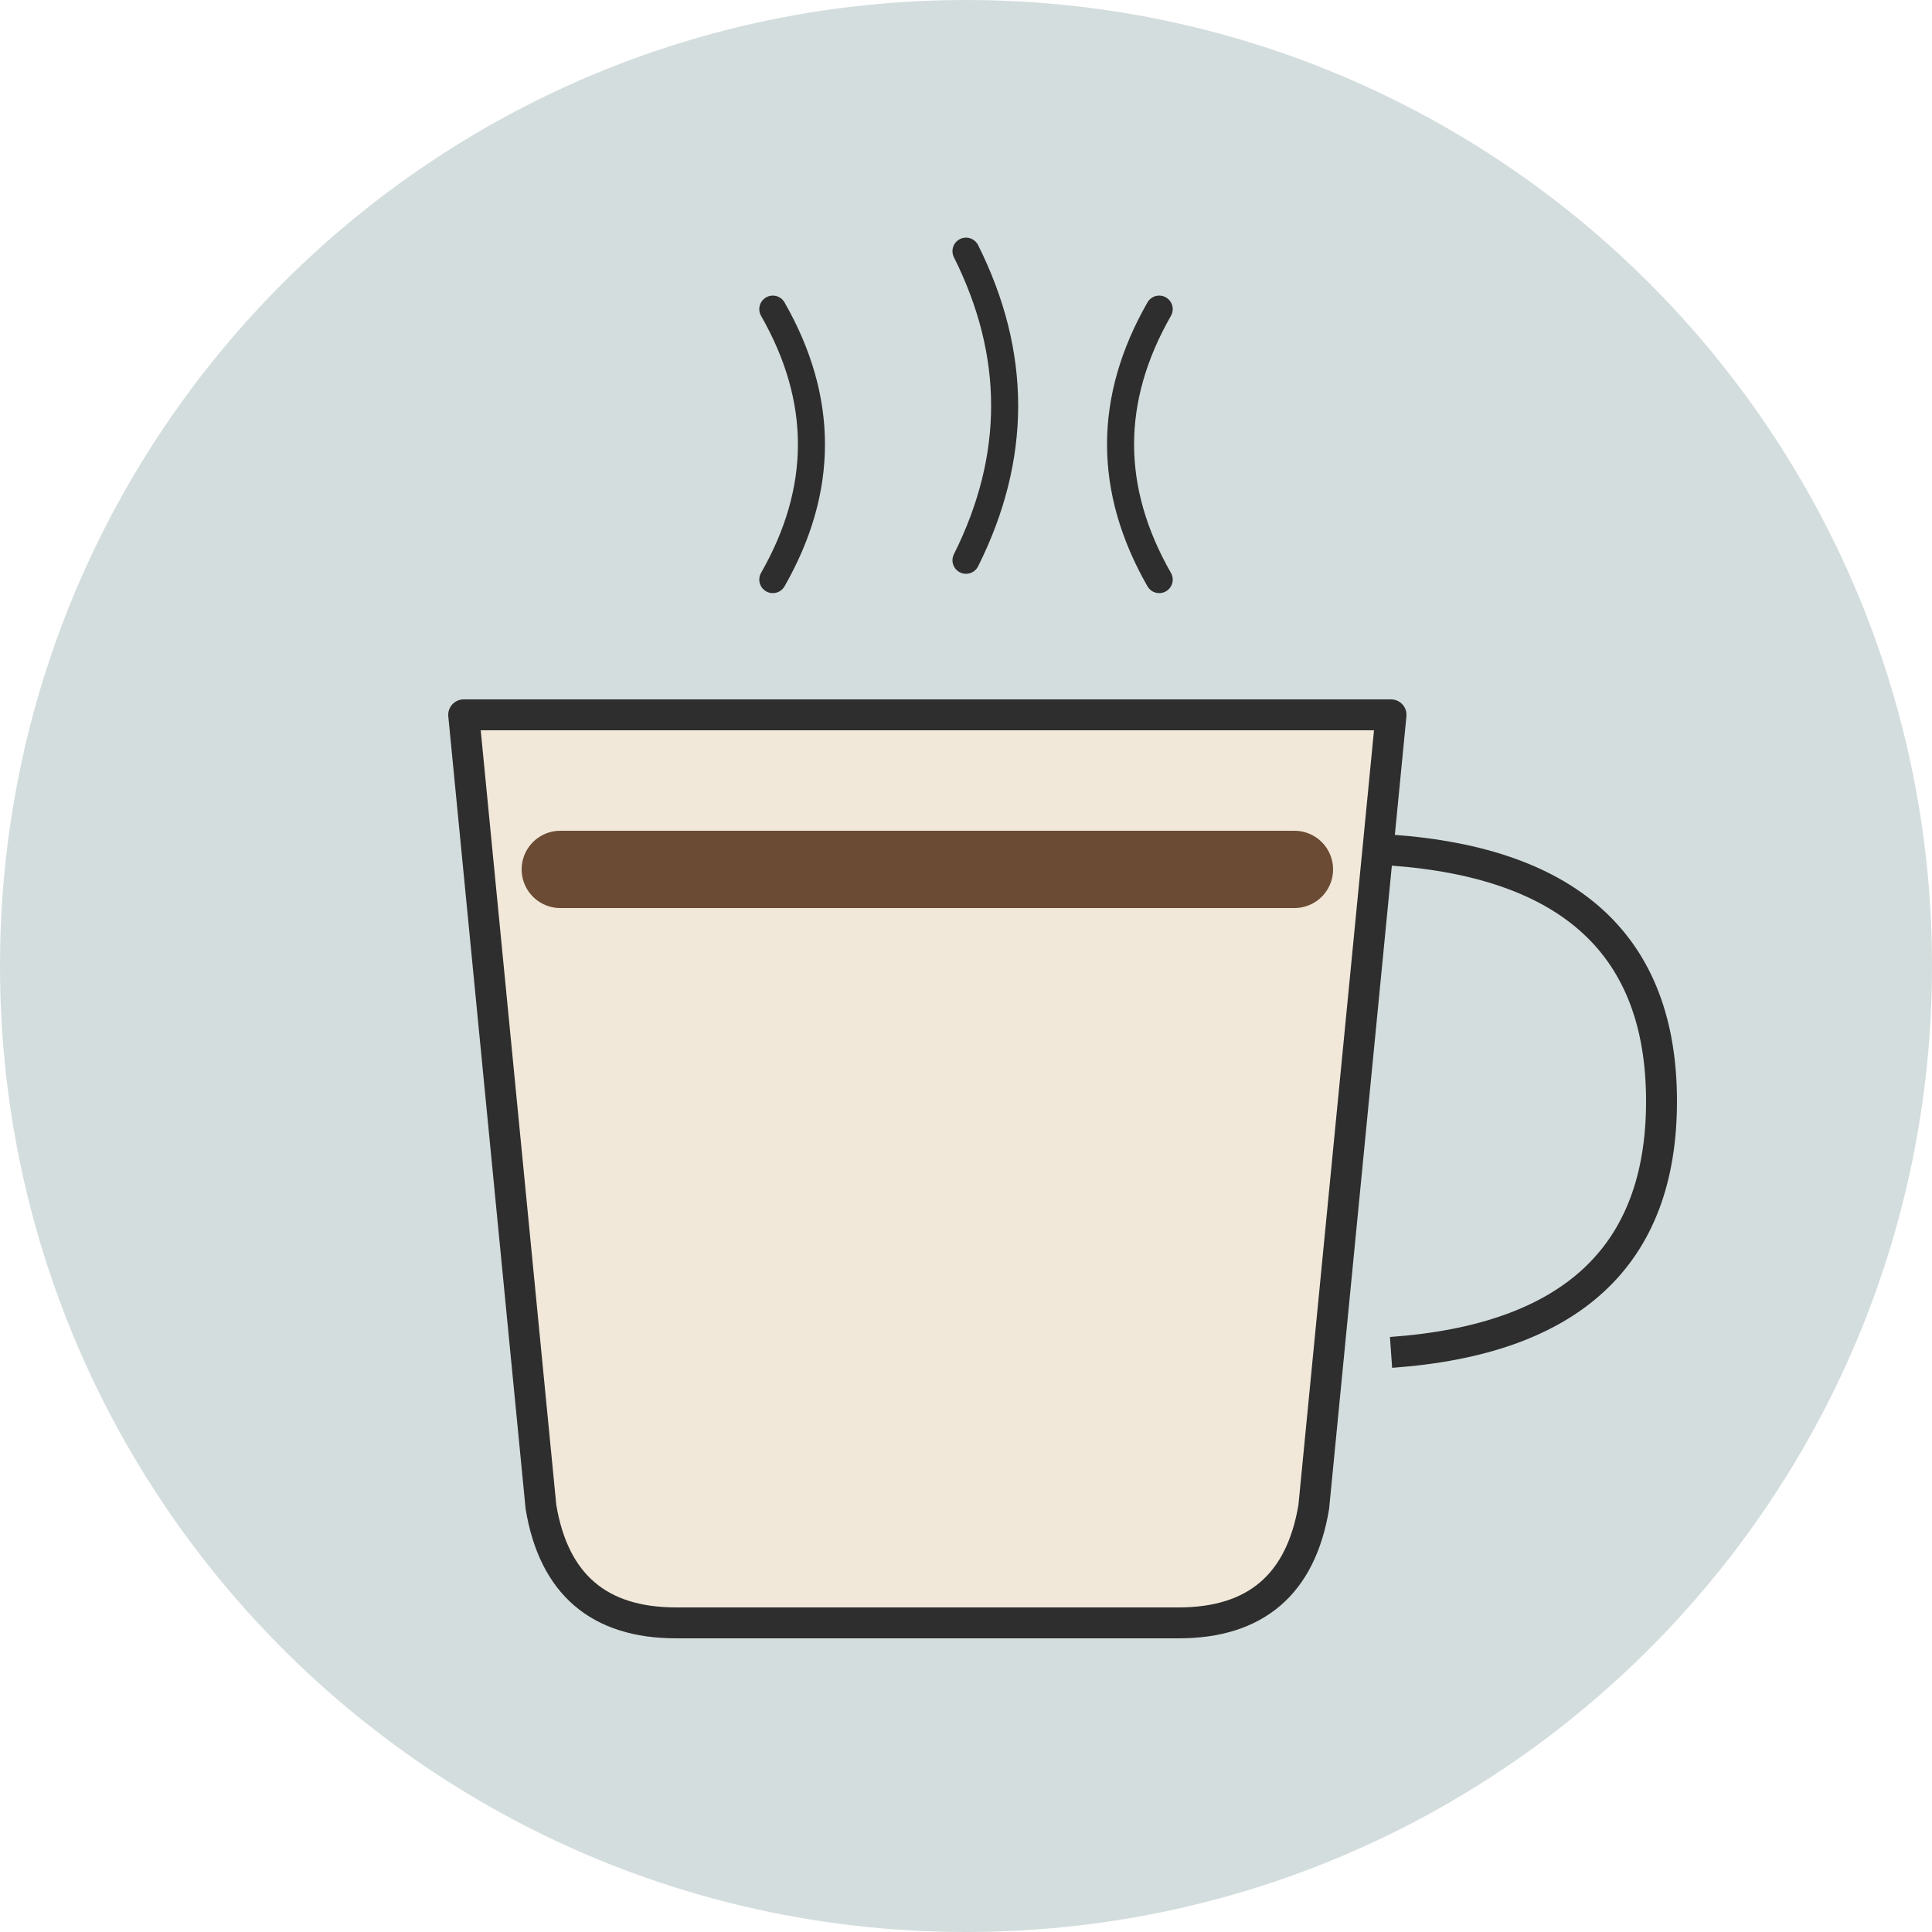
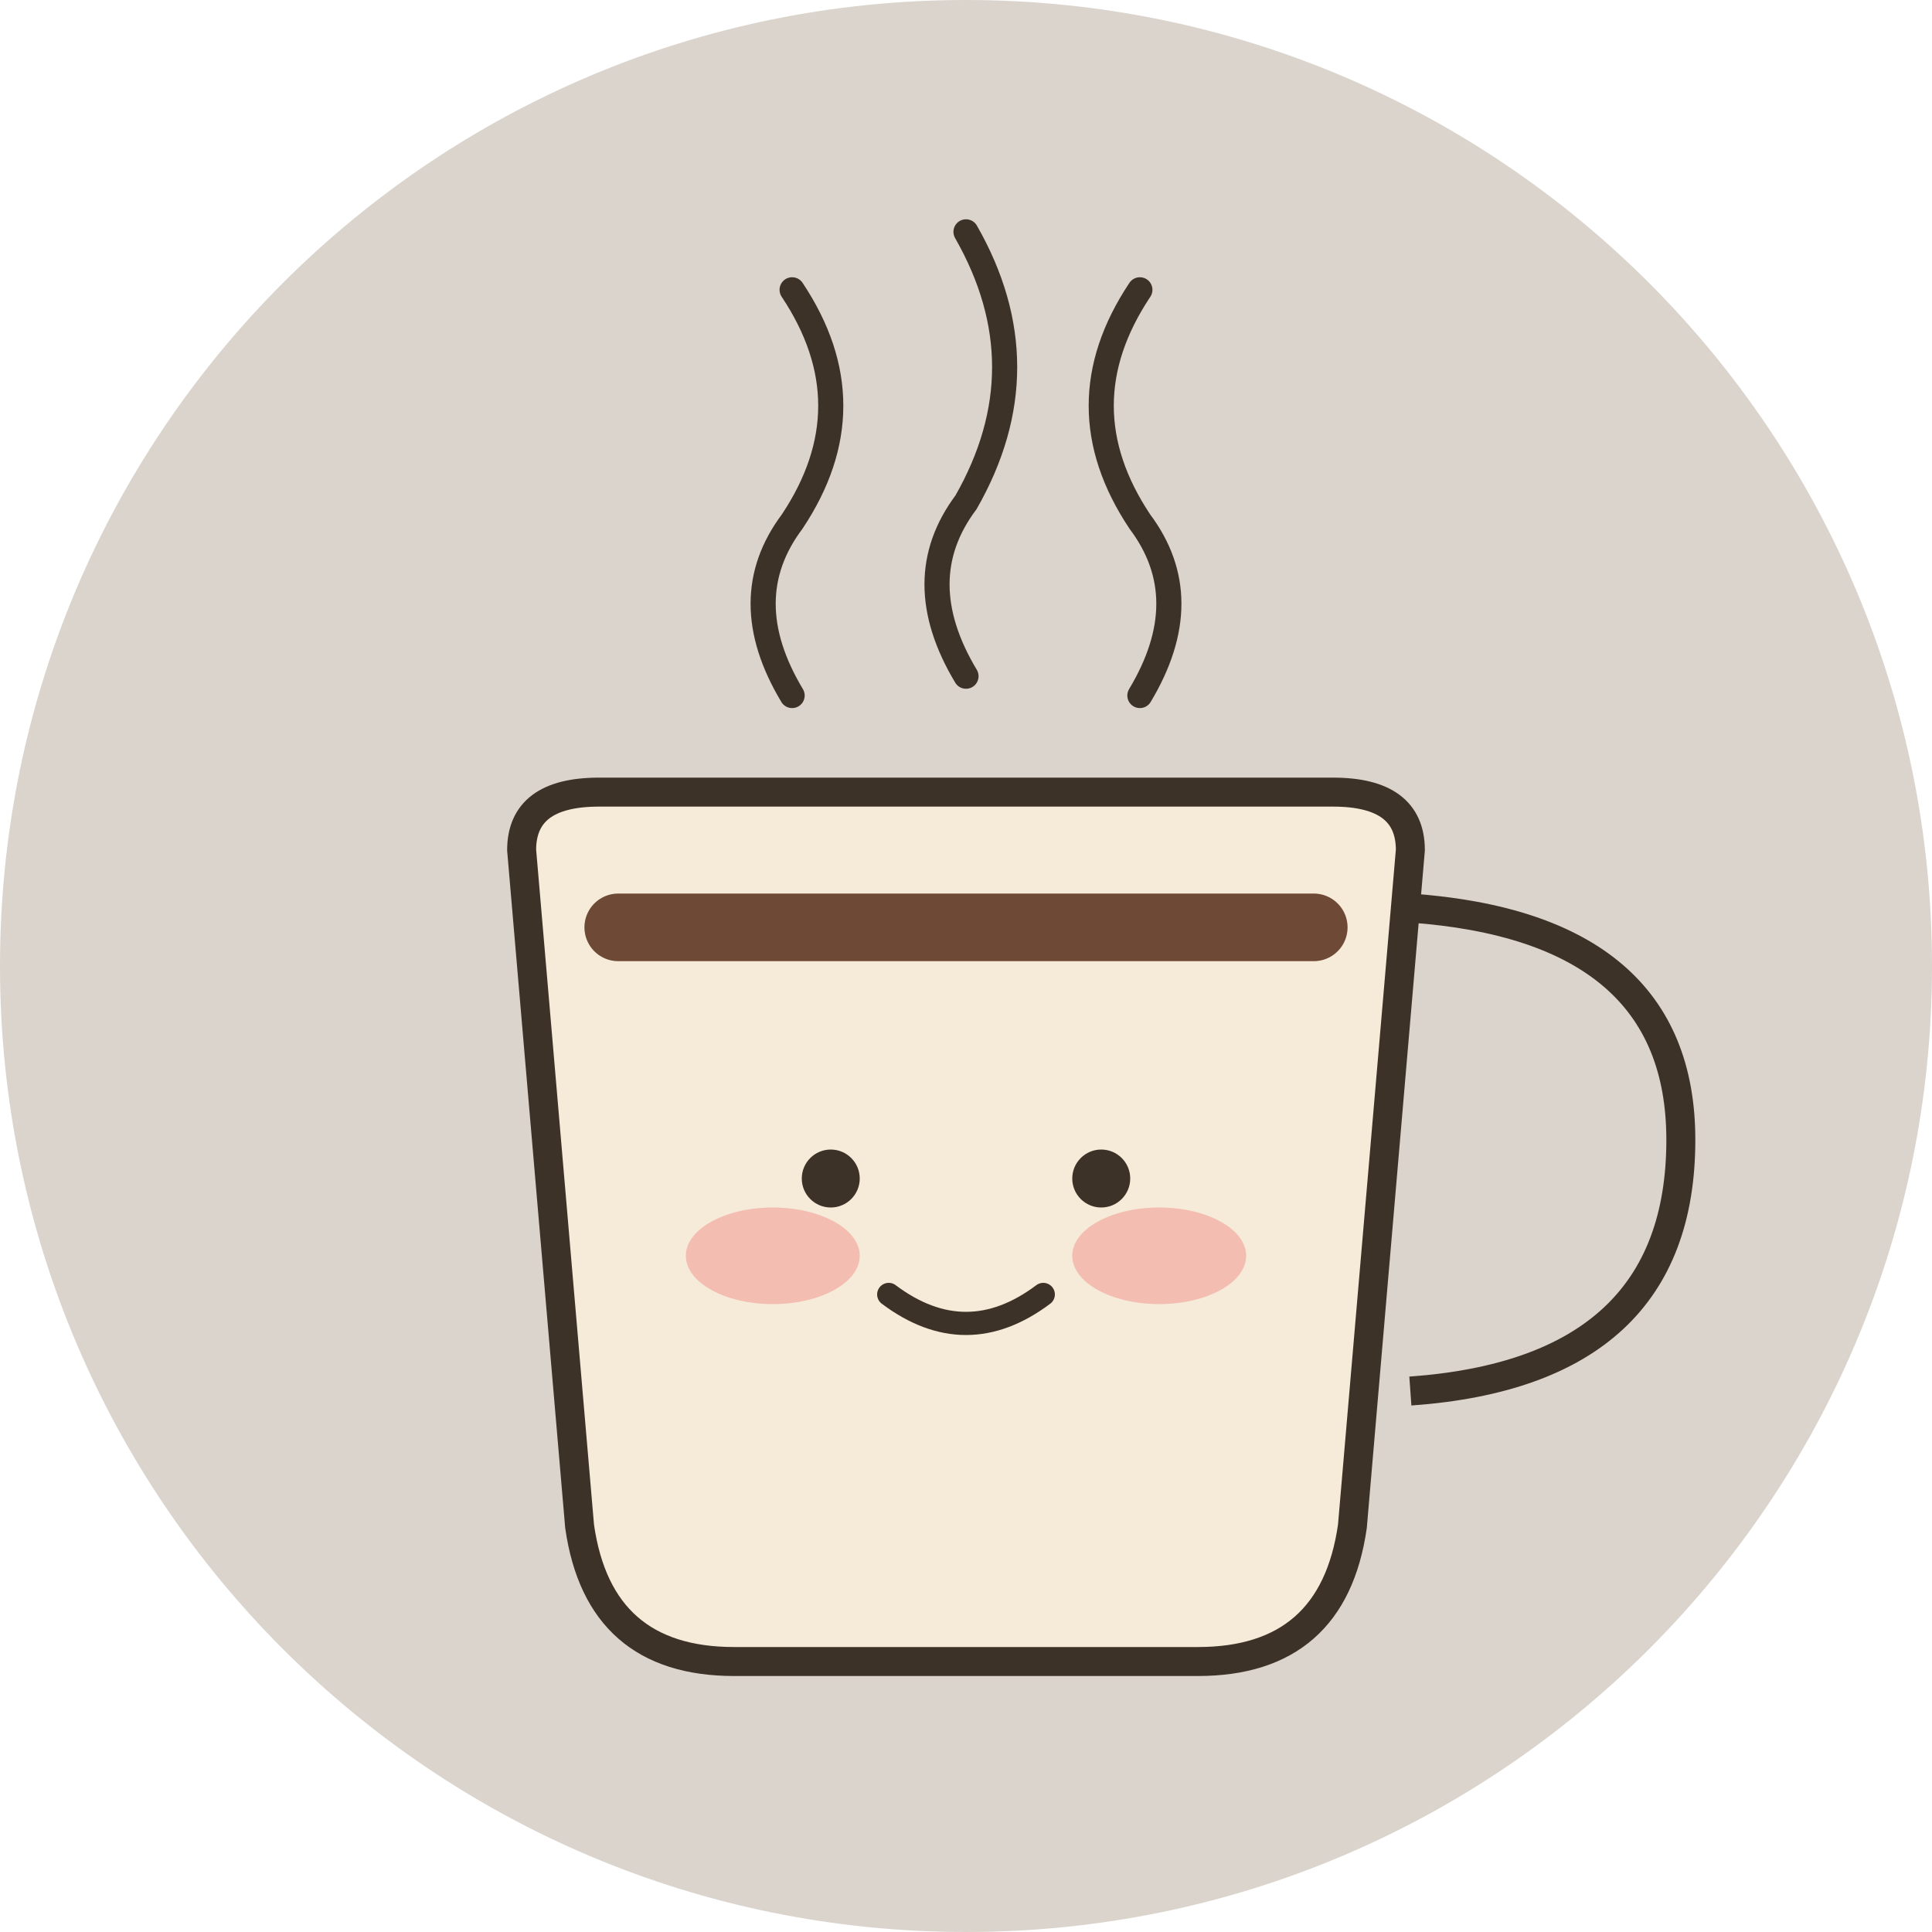
<svg xmlns="http://www.w3.org/2000/svg" viewBox="0 0 200 200" role="img" aria-label="Café">
-   <circle cx="100" cy="100" r="100" fill="#D4DDDD" />
-   <g fill="none" stroke="#2E2E2E" stroke-width="2.8" stroke-linecap="round">
-     <path d="M80 32 Q88 46 80 60" />
-     <path d="M100 26 Q108 42 100 58" />
-     <path d="M120 32 Q112 46 120 60" />
+   <circle cx="100" cy="100" r="100" fill="#DAD4CC" />
+   <g fill="none" stroke="#3D3228" stroke-width="2.6" stroke-linecap="round">
+     <path d="M82 30 Q90 42 82 54 Q76 62 82 72" />
+     <path d="M100 24 Q108 38 100 52 Q94 60 100 70" />
+     <path d="M118 30 Q110 42 118 54 Q124 62 118 72" />
  </g>
-   <path d="M48 74 L144 74 L136 156 Q134 168 122 168 L70 168 Q58 168 56 156 Z" fill="#F2E8D9" stroke="#2E2E2E" stroke-width="3.2" stroke-linejoin="round" />
-   <path d="M58 90 L134 90" stroke="#6B4B34" stroke-width="8" stroke-linecap="round" />
-   <path d="M144 88 Q172 90 172 114 Q172 138 144 140" fill="none" stroke="#2E2E2E" stroke-width="3.2" stroke-linejoin="round" />
+   <path d="M54 88 Q54 82 62 82 L138 82 Q146 82 146 88 L140 158 Q138 172 124 172 L76 172 Q62 172 60 158 Z" fill="#F6EBD8" stroke="#3D3228" stroke-width="3" stroke-linejoin="round" />
+   <path d="M64 96 L136 96" stroke="#6E4A36" stroke-width="7" stroke-linecap="round" />
+   <path d="M146 94 Q174 96 174 118 Q174 142 146 144" fill="none" stroke="#3D3228" stroke-width="3" stroke-linejoin="round" />
+   <g fill="#F2B5AC" opacity="0.85">
+     <ellipse cx="80" cy="130" rx="9" ry="5" />
+     <ellipse cx="120" cy="130" rx="9" ry="5" />
+   </g>
+   <g fill="#3D3228">
+     <circle cx="86" cy="122" r="3" />
+     <circle cx="114" cy="122" r="3" />
+   </g>
+   <path d="M92 134 Q100 140 108 134" fill="none" stroke="#3D3228" stroke-width="2.4" stroke-linecap="round" />
</svg>
